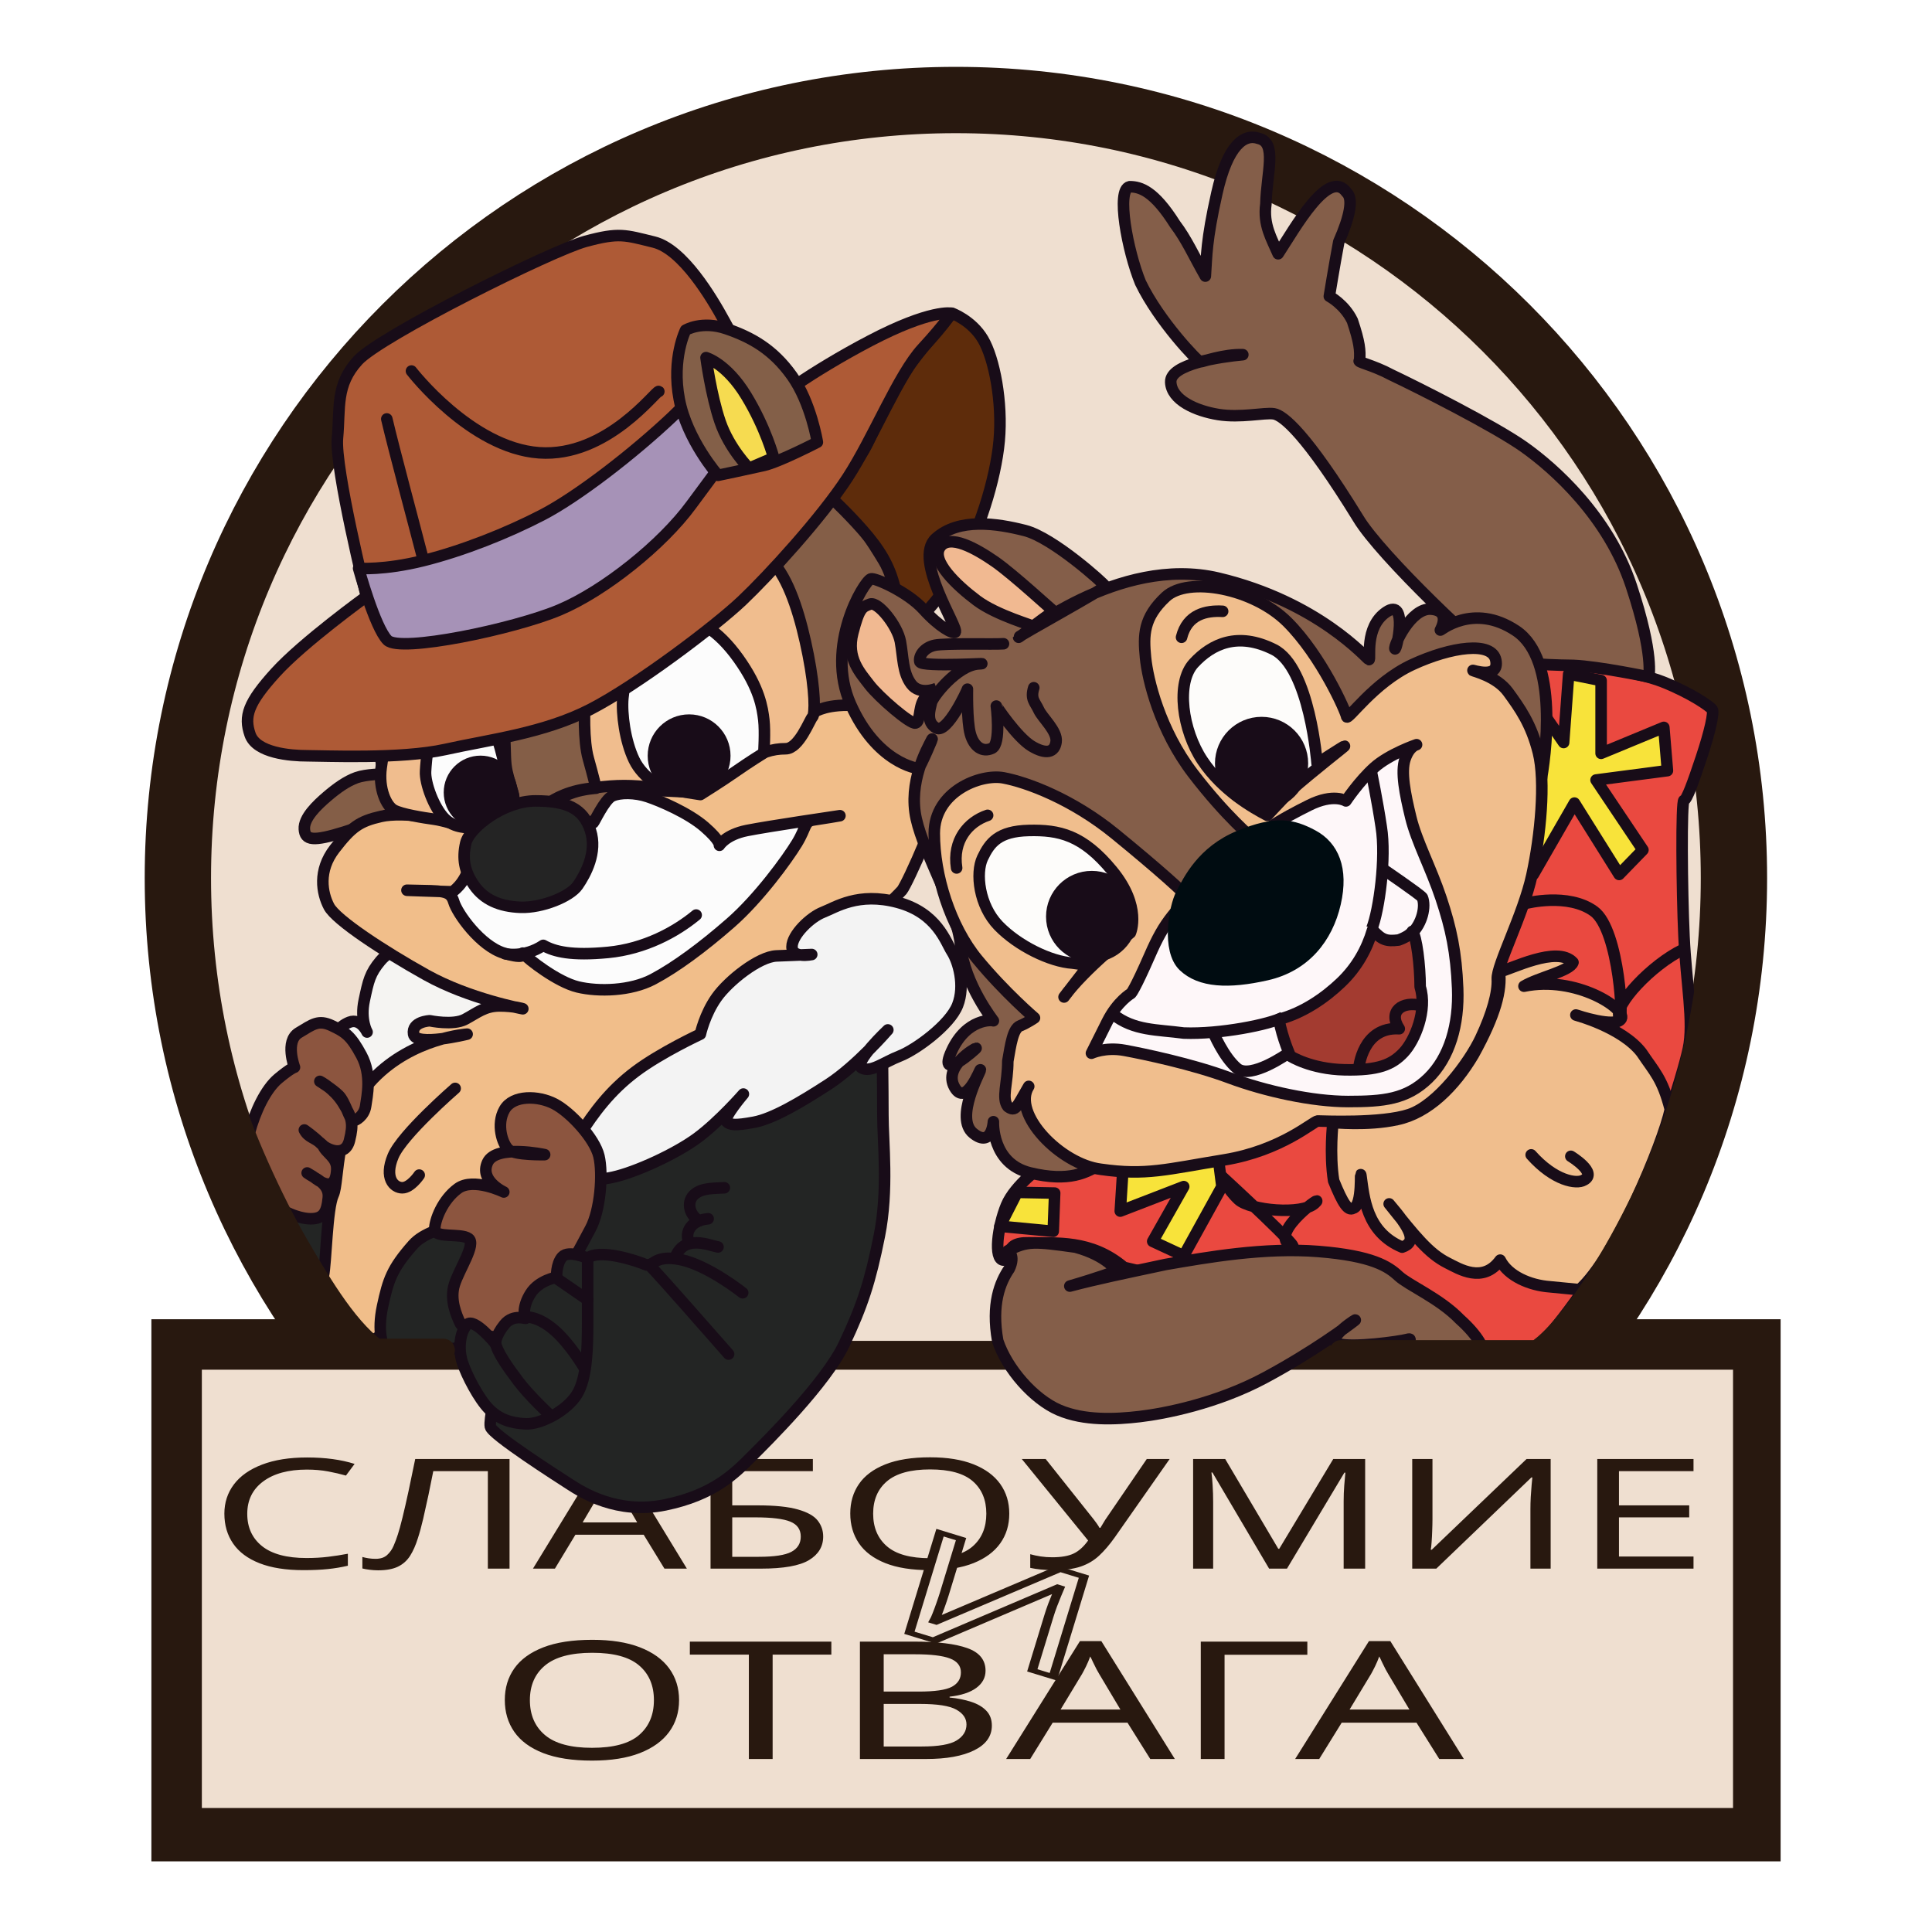
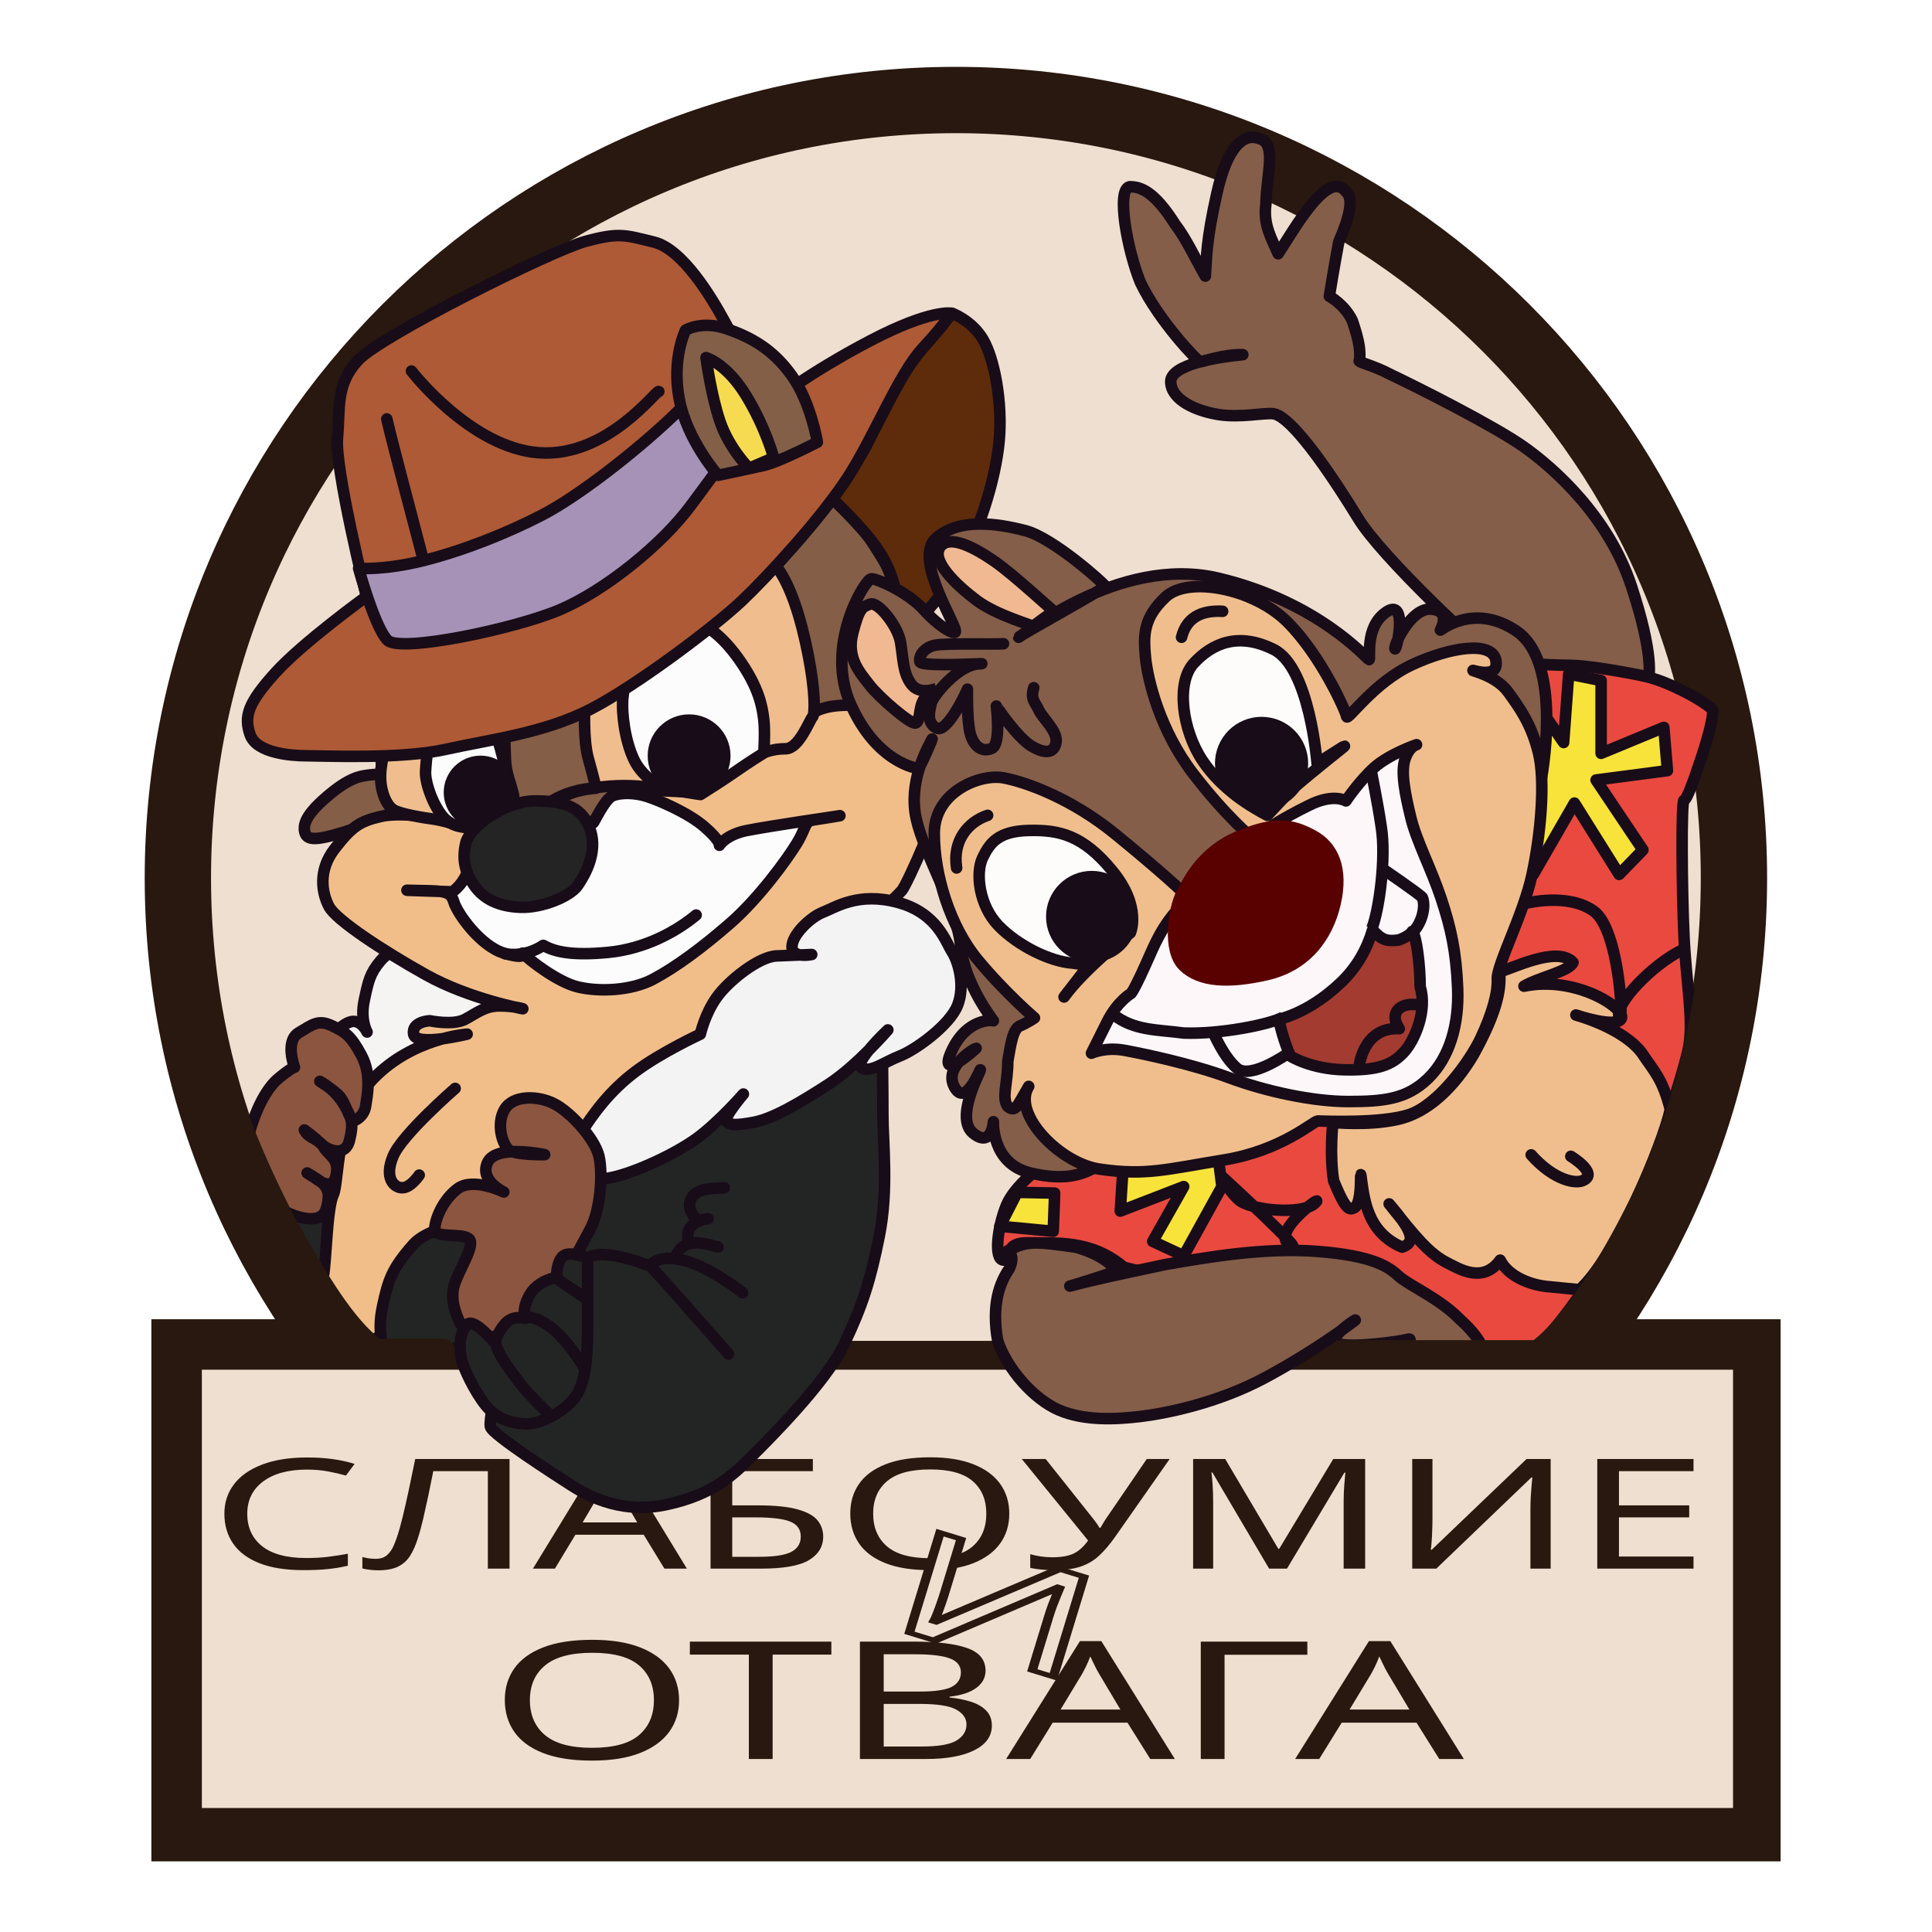
<svg xmlns="http://www.w3.org/2000/svg" width="670" height="670">
  <g class="layer">
    <rect fill="#efdfd0" height="0" id="svg_5" stroke="#28180f" stroke-dasharray="null" stroke-linecap="null" stroke-linejoin="null" stroke-width="18" width="2" x="-195" y="784" />
    <g id="svg_75">
      <g id="svg_7">
        <rect fill="#efdfd0" height="165" id="svg_3" stroke="#28180f" stroke-dasharray="null" stroke-linecap="null" stroke-linejoin="null" stroke-width="23" width="542" x="64" y="469" />
        <circle cx="331.5" cy="304.5" fill="#efdfd0" id="svg_2" r="269.816" stroke="#28180f" stroke-width="23" />
        <rect fill="#efdfd0" height="162" id="svg_4" stroke="#28180f" stroke-dasharray="null" stroke-linecap="null" stroke-linejoin="null" stroke-width="10" width="541" x="65" y="470" />
        <text fill="#28180f" font-family="Fantasy" font-size="57" id="svg_8" stroke="#28180f" stroke-dasharray="null" stroke-linecap="null" stroke-linejoin="null" stroke-width="0" text-anchor="middle" transform="matrix(1.46799 0 0 0.934211 -455.529 32.6974)" x="536.812" xml:space="preserve" y="547.296">СЛАБОУМИЕ</text>
        <text fill="#28180f" font-family="Fantasy" font-size="57" id="svg_9" stroke="#28180f" stroke-dasharray="null" stroke-linecap="null" stroke-linejoin="null" stroke-width="0" text-anchor="middle" transform="matrix(1.60884 0 0 1 -570.012 4)" x="564.767" xml:space="preserve" y="606">ОТВАГА</text>
        <text fill="#efdfd0" font-family="Fantasy" font-size="57" id="svg_6" stroke="#28180f" stroke-dasharray="null" stroke-width="2px" text-anchor="middle" transform="rotate(17.0018 346.08 554.684) matrix(1.59599 0 0 0.891889 340.873 281.038)" x="3.273" xml:space="preserve" y="329.265">И</text>
      </g>
      <g id="svg_72">
        <path d="m136.094,281.652c-0.244,0 -5.621,3.421 -16.618,6.843c-10.997,3.421 -13.685,2.933 -13.93,-0.978c-0.244,-3.91 4.399,-8.309 7.82,-11.242c3.421,-2.933 6.843,-5.376 10.264,-6.598c3.421,-1.222 9.286,-1.222 9.286,-1.222c0,0 -2.688,-12.219 -1.222,-28.837c1.466,-16.618 4.643,-27.126 15.64,-40.567c10.997,-13.441 30.792,-28.593 46.921,-32.503c16.129,-3.91 51.076,-6.598 63.539,-4.888c12.463,1.711 25.416,6.598 32.747,12.708c7.331,6.11 11.73,13.197 15.885,20.039c4.154,6.843 6.11,19.55 4.643,27.859c-1.466,8.309 -0.978,20.284 -4.399,25.66c-1.711,2.688 -58.713,56.574 -92.59,59.446c-33.877,2.871 -77.866,-25.721 -77.988,-25.721z" fill="#845e47" id="svg_26" stroke="#180c18" stroke-dasharray="null" stroke-linecap="round" stroke-linejoin="round" stroke-width="4" />
        <path d="m127.297,357.899c0,0 -2.444,-4.154 -0.978,-10.997c1.466,-6.843 1.955,-9.286 5.621,-13.685c3.666,-4.399 12.952,-8.065 12.952,-8.065c0,0 43.989,23.949 43.989,23.949c0,0 -58.407,36.413 -58.407,36.413c0,0 -15.396,-25.416 -15.396,-25.416c0,0 2.199,-4.154 6.11,-5.621c3.91,-1.466 6.11,3.421 6.11,3.421z" fill="#f5f4f2" id="svg_41" stroke="#180c18" stroke-dasharray="null" stroke-linecap="round" stroke-linejoin="round" stroke-width="4" />
        <path d="m103.592,418.017c10.264,0.244 14.663,3.91 15.152,10.997c0.489,7.087 -5.132,13.93 -5.132,16.374c0,2.444 -7.576,-10.753 -11.73,-18.084c-4.154,-7.331 1.711,-9.286 1.711,-9.286z" fill="#232524" id="svg_69" stroke="#180c18" stroke-dasharray="null" stroke-linecap="round" stroke-linejoin="round" stroke-width="4" />
        <path d="m181.305,349.835c0,0 -18.573,-3.421 -33.48,-11.73c-14.907,-8.309 -31.281,-19.062 -33.725,-23.705c-2.444,-4.643 -3.91,-12.463 1.955,-20.039c5.865,-7.576 8.553,-9.531 16.129,-11.242c7.576,-1.711 23.216,0.733 30.792,3.666c7.576,2.933 27.126,8.553 27.126,8.553c0,0 31.525,-21.506 31.525,-21.506c0,0 20.284,0.978 20.284,0.978c0,0 23.461,-14.174 23.461,-14.174c0,0 17.351,-14.174 17.351,-13.93c0,0.244 3.91,-2.933 15.396,-1.955c11.486,0.978 20.039,1.466 24.927,8.309c4.888,6.843 4.643,10.997 4.154,18.817c-0.489,7.82 -12.463,34.458 -14.418,36.902c-1.955,2.444 -87.733,86.511 -96.042,93.109c-8.309,6.598 -52.298,26.882 -57.918,34.946c-5.621,8.065 -25.171,25.904 -29.326,27.859c-4.154,1.955 -18.329,-17.595 -17.351,-22.239c0.978,-4.643 1.222,-23.461 3.421,-28.104c2.199,-4.643 0.244,-26.149 13.93,-40.323c13.685,-14.174 32.503,-15.396 32.503,-15.396c0,0 -17.84,4.399 -18.573,0c-0.733,-4.399 5.621,-4.643 5.621,-4.643c0,0 8.065,1.711 12.219,-0.489c4.154,-2.199 6.843,-4.643 11.975,-4.643c5.132,0 8.065,0.978 8.065,0.978z" fill="#f1be8a" id="svg_39" stroke="#180c18" stroke-dasharray="null" stroke-linecap="round" stroke-linejoin="round" stroke-width="4" />
        <path d="m190.347,278.475c0,0 4.643,-3.666 12.952,-4.888c8.309,-1.222 13.441,-1.466 20.772,-0.733c7.331,0.733 17.595,1.955 18.573,2.444c0.978,0.489 6.598,-6.11 13.93,-10.264c7.331,-4.154 11.242,-5.376 15.885,-5.376c4.643,0 8.309,-10.02 9.286,-10.997c0.978,-0.978 0.978,-9.042 -1.466,-21.506c-2.444,-12.463 -6.11,-24.682 -11.486,-31.281c-5.376,-6.598 -11.975,-9.286 -20.528,-9.531c-8.553,-0.244 -17.107,3.421 -22.972,7.331c-5.865,3.91 -13.685,11.975 -16.129,18.573c-2.444,6.598 -5.621,19.306 -6.11,26.638c-0.489,7.331 -0.733,18.084 0.978,24.194c1.711,6.11 2.688,10.264 2.688,10.264c0,0 -4.154,0.244 -7.82,1.466c-3.666,1.222 -8.553,3.666 -8.553,3.666z" fill="#f0bd8e" id="svg_27" stroke="#180c18" stroke-dasharray="null" stroke-linecap="round" stroke-linejoin="round" stroke-width="4" />
        <path d="m230.425,273.588c0,0 -7.331,-3.421 -10.508,-10.02c-3.177,-6.598 -4.399,-16.129 -3.91,-21.506c0.489,-5.376 2.933,-16.862 5.376,-20.284c2.444,-3.421 10.753,-7.82 15.64,-7.331c4.888,0.489 11.73,3.666 19.062,13.93c7.331,10.264 8.309,17.107 8.798,21.261c0.489,4.154 0,11.486 0,11.486c0,0 -5.132,3.177 -10.02,6.598c-4.888,3.421 -11.975,7.82 -11.975,7.82c0,0 -12.463,-1.955 -12.463,-1.955z" fill="#fcfcfc" id="svg_32" stroke="#180c18" stroke-dasharray="null" stroke-linecap="round" stroke-linejoin="round" stroke-width="4" />
        <circle cx="238.979" cy="262.102" fill="#180c18" id="svg_34" r="12.367" stroke="#180c18" stroke-dasharray="null" stroke-linecap="round" stroke-linejoin="round" stroke-width="4" />
        <path d="m136.583,280.919c-2.607,-1.466 -5.376,-7.331 -4.399,-14.663c0.978,-7.331 3.177,-19.306 7.576,-25.66c4.399,-6.354 8.309,-10.753 14.907,-11.975c6.598,-1.222 9.286,1.222 15.396,9.042c6.11,7.82 4.643,21.261 5.376,27.615c0.733,6.354 4.154,11.242 1.955,14.418c-2.199,3.177 -8.798,6.843 -12.952,8.065c-4.969,-1.303 -10.345,-3.177 -13.93,-3.666c-3.584,-0.489 -11.323,-1.711 -13.93,-3.177z" fill="#f0bd8e" id="svg_35" stroke="#180c18" stroke-dasharray="null" stroke-linecap="round" stroke-linejoin="round" stroke-width="4" />
        <path d="m164.443,287.273c-1.955,-0.489 -6.598,0.244 -10.264,-3.421c-3.666,-3.666 -6.843,-12.219 -6.598,-16.374c0.244,-4.154 0.978,-14.418 5.376,-18.817c4.399,-4.399 8.553,-4.643 12.708,-2.199c4.154,2.444 6.598,8.553 7.82,12.952c1.222,4.399 2.444,10.264 3.91,14.174c1.466,3.91 0.978,3.421 -3.177,9.042c-4.154,5.621 -7.82,5.132 -9.775,4.643z" fill="#fcfcfc" id="svg_36" stroke="#180c18" stroke-dasharray="null" stroke-linecap="round" stroke-linejoin="round" stroke-width="4" />
        <circle cx="166.642" cy="274.81" fill="#180c18" id="svg_38" r="10.764" stroke="#180c18" stroke-dasharray="null" stroke-linecap="round" stroke-linejoin="round" stroke-width="4" />
        <path d="m143.426,308.779c-9.531,-0.244 13.441,0.489 13.441,0.489c0,0 4.154,-2.444 6.11,-9.286c1.955,-6.843 16.374,-20.772 21.017,-19.306c4.643,1.466 21.506,4.643 21.75,4.643c0.244,0 3.91,-8.065 6.598,-9.286c2.688,-1.222 7.82,-1.222 12.219,0.244c4.399,1.466 14.174,5.621 19.795,10.508c5.621,4.888 5.132,6.354 5.132,6.354c0,0 2.199,-3.666 9.531,-5.132c7.331,-1.466 32.258,-5.132 32.258,-5.132c0,0 -5.621,0.978 -9.042,1.466c-3.421,0.489 -2.444,2.444 -5.865,8.065c-3.421,5.621 -13.197,19.062 -22.972,27.615c-9.775,8.553 -19.062,15.396 -26.882,19.55c-7.82,4.154 -19.062,4.399 -26.149,2.688c-7.087,-1.711 -17.107,-9.531 -19.062,-11.73c0,0 1.466,2.444 -6.598,0c-8.065,-2.444 -16.129,-13.685 -17.351,-17.84c-1.222,-4.154 -4.399,-3.666 -13.93,-3.91z" fill="#fcfcfc" id="svg_43" stroke="#180c18" stroke-dasharray="null" stroke-linecap="round" stroke-linejoin="round" stroke-width="4" />
        <path d="m175.195,330.773c0,0 6.598,1.466 13.197,-2.933c3.91,2.199 9.775,3.666 22.483,2.444c12.708,-1.222 23.461,-7.087 30.548,-12.952" fill="none" id="svg_44" stroke="#180c18" stroke-dasharray="null" stroke-linecap="round" stroke-linejoin="round" stroke-width="4" />
        <path d="m180.572,314.644c7.331,0.244 17.107,-3.666 19.795,-7.576c2.688,-3.91 6.843,-11.486 4.399,-19.062c-2.444,-7.576 -8.065,-10.264 -19.062,-10.264c-10.997,0 -22.972,9.286 -24.194,14.663c-1.222,5.376 -0.489,9.775 2.933,14.663c3.421,4.888 8.798,7.331 16.129,7.576z" fill="#242424" id="svg_45" stroke="#180c18" stroke-dasharray="null" stroke-linecap="round" stroke-linejoin="round" stroke-width="4" />
        <g id="svg_47">
          <path d="m330.133,108.631c0,0 6.843,2.444 10.753,9.042c3.91,6.598 6.843,21.75 5.621,35.191c-1.222,13.441 -7.087,32.014 -14.418,44.722c-7.331,12.708 -21.017,24.927 -21.017,24.927c0,0 1.222,-8.798 -0.244,-16.374c-1.466,-7.576 -4.154,-13.197 -9.531,-19.795c-5.376,-6.598 -12.952,-13.685 -12.952,-13.685c0,0 10.02,-13.685 12.463,-18.817c2.444,-5.132 10.264,-21.261 15.152,-27.859c4.888,-6.598 14.174,-17.351 14.174,-17.351z" fill="#5e2c0b" id="svg_19" stroke="#180c18" stroke-dasharray="null" stroke-linecap="round" stroke-linejoin="round" stroke-width="4" />
          <path d="m127.052,206.872c0,0 -21.994,15.885 -31.525,26.393c-9.531,10.508 -10.997,15.152 -8.798,21.506c2.199,6.354 13.93,7.331 19.795,7.331c5.865,0 32.503,1.222 47.899,-2.199c15.396,-3.421 34.213,-5.621 50.342,-13.93c16.129,-8.309 43.255,-28.837 52.542,-37.635c9.286,-8.798 27.615,-28.837 36.657,-42.767c9.042,-13.93 17.595,-35.68 25.904,-44.722c8.309,-9.042 10.02,-12.219 10.02,-12.219c0,0 -7.087,-1.466 -28.104,9.531c-21.017,10.997 -34.946,21.75 -34.946,21.75c0,0 -11.242,-20.528 -15.64,-28.593c-4.399,-8.065 -14.418,-24.927 -24.438,-27.371c-10.02,-2.444 -11.975,-3.421 -23.705,-0.244c-11.73,3.177 -71.115,32.747 -78.935,41.3c-7.82,8.553 -6.11,16.374 -7.087,26.882c-0.978,10.508 10.02,54.986 10.02,54.986z" fill="#ae5a36" id="svg_10" stroke="#180c18" stroke-dasharray="null" stroke-linecap="null" stroke-linejoin="round" stroke-width="4" />
          <path d="m142.693,128.67c0,0 20.528,26.638 44.233,28.348c23.705,1.711 40.812,-21.994 41.545,-21.261" fill="#000000" fill-opacity="0" id="svg_12" stroke="#180c18" stroke-dasharray="null" stroke-linecap="round" stroke-linejoin="round" stroke-width="4" />
          <path d="m134.139,145.288c2.444,10.508 9.775,37.635 12.708,49.121" fill="#000000" fill-opacity="0" id="svg_13" stroke="#180c18" stroke-dasharray="null" stroke-linecap="round" stroke-linejoin="round" stroke-width="4" />
          <path d="m124.364,197.097c0,0 5.621,20.528 10.02,24.927c4.399,4.399 43.989,-3.91 59.629,-10.508c15.64,-6.598 35.68,-22.727 45.699,-36.413c10.02,-13.685 27.126,-36.168 27.126,-36.168c0,0 -12.463,-22.239 -12.463,-22.239c0,0 -7.331,14.663 -21.017,27.615c-13.685,12.952 -32.991,27.859 -45.21,34.213c-12.219,6.354 -27.615,12.463 -41.3,15.885c-13.685,3.421 -22.483,2.688 -22.483,2.688z" fill="#a692b7" id="svg_14" stroke="#180c18" stroke-dasharray="null" stroke-linecap="round" stroke-linejoin="round" stroke-width="4" />
          <path d="m283.456,153.352c0,0 -2.199,-13.685 -8.798,-22.972c-6.598,-9.286 -14.174,-13.441 -22.727,-16.374c-8.553,-2.933 -14.174,0.489 -14.174,0.489c0,0 -4.888,9.775 -2.199,23.949c2.688,14.174 13.441,26.393 13.441,26.393c0,0 10.508,-2.199 15.885,-3.421c5.376,-1.222 18.573,-8.065 18.573,-8.065z" fill="#835f48" id="svg_16" stroke="#180c18" stroke-dasharray="null" stroke-linecap="round" stroke-linejoin="round" stroke-width="4" />
          <path d="m259.751,162.394c0,0 -6.843,-6.843 -10.02,-16.129c-3.177,-9.286 -4.888,-22.239 -4.888,-22.239c0,0 7.087,1.955 13.93,13.197c6.843,11.242 9.531,21.506 9.531,21.506c0,0 -8.553,3.666 -8.553,3.666z" fill="#f6db50" id="svg_17" stroke="#180c18" stroke-dasharray="null" stroke-linecap="round" stroke-linejoin="round" stroke-width="4" />
        </g>
        <path d="m132.917,466.649c0,0 -2.199,-4.643 -0.244,-13.685c1.955,-9.042 3.177,-12.952 10.508,-21.261c7.331,-8.309 27.859,-7.82 27.859,-7.82c0,0 18.817,-15.396 27.615,-17.84c8.798,-2.444 107.283,-45.21 107.283,-45.21c0,0 0.244,16.618 0.244,25.904c0,9.286 1.955,25.904 -1.222,41.789c-3.177,15.885 -5.865,24.194 -12.219,37.635c-6.354,13.441 -26.882,33.725 -32.503,39.345c-5.621,5.621 -12.952,12.952 -29.57,16.374c-16.618,3.421 -28.837,-4.399 -32.991,-7.087c-4.154,-2.688 -27.126,-17.351 -27.615,-20.039c-0.489,-2.688 1.955,-11.975 1.955,-13.93c0,-1.955 -6.598,-13.685 -10.997,-13.441c-4.399,0.244 -12.219,0.978 -17.84,0.978c-5.621,0 -10.264,-1.711 -10.264,-1.711z" fill="#232524" id="svg_54" stroke="#180c18" stroke-dasharray="null" stroke-linecap="round" stroke-linejoin="round" stroke-width="4" />
        <path d="m281.501,331.017c0,0 -6.843,1.466 -6.843,-2.688c0,-4.154 6.354,-10.264 10.753,-11.975c4.399,-1.711 12.219,-7.087 25.904,-3.421c13.685,3.666 16.618,13.685 18.817,17.107c2.199,3.421 4.643,11.73 1.955,18.573c-2.688,6.843 -14.418,15.396 -20.039,17.595c-5.621,2.199 -10.02,5.865 -13.197,4.154c-3.177,-1.711 9.042,-13.197 9.042,-13.197c0,0 -10.753,12.463 -20.528,18.817c-9.775,6.354 -19.306,11.975 -25.904,13.197c-6.598,1.222 -8.309,0.978 -9.531,-0.244c-1.222,-1.222 5.865,-9.531 5.865,-9.531c0,0 -8.309,9.531 -15.885,15.152c-7.576,5.621 -21.506,11.975 -29.326,13.685c-7.82,1.711 -11.73,0.244 -13.441,-1.711c-1.711,-1.955 -3.421,-4.643 1.711,-12.708c5.132,-8.065 10.753,-15.64 19.55,-22.239c8.798,-6.598 22.483,-12.952 22.483,-12.952c0,0 1.466,-6.843 5.621,-12.708c4.154,-5.865 14.663,-14.174 20.772,-14.418c6.11,-0.244 12.219,-0.489 12.219,-0.489z" fill="#f3f3f3" id="svg_48" stroke="#180c18" stroke-dasharray="null" stroke-linecap="round" stroke-linejoin="round" stroke-width="4" />
        <path d="m157.844,377.45c0,0 -18.329,15.885 -21.506,23.461c-3.177,7.576 0.244,10.997 3.177,10.997c2.933,0 5.865,-4.399 5.865,-4.399" fill="#000000" fill-opacity="0" id="svg_50" stroke="#180c18" stroke-dasharray="null" stroke-linecap="round" stroke-linejoin="round" stroke-width="4" />
        <path d="m188.881,400.422c0,0 -10.264,0.244 -12.463,-1.711c-2.199,-1.955 -4.399,-8.798 -1.466,-13.93c2.933,-5.132 11.73,-4.888 17.351,-1.955c5.621,2.933 13.93,11.975 15.396,18.084c1.466,6.11 0.489,18.817 -2.933,25.171c-3.421,6.354 -8.309,16.129 -13.197,21.261c-4.888,5.132 -15.885,16.129 -18.573,16.374c-2.688,0.244 -12.219,-2.199 -13.441,-4.888c-1.222,-2.688 -3.666,-8.065 -1.955,-13.441c1.711,-5.376 7.576,-13.93 4.888,-15.885c-2.688,-1.955 -11.73,0 -11.73,-3.177c0,-3.177 2.688,-10.264 8.065,-14.174c5.376,-3.91 15.885,1.222 15.885,1.222c0,0 -8.553,-3.91 -5.621,-10.264c2.933,-6.354 19.795,-2.688 19.795,-2.688z" fill="#8c553f" id="svg_52" stroke="#180c18" stroke-dasharray="null" stroke-linecap="round" stroke-linejoin="round" stroke-width="4" />
        <path d="m203.788,436.346c0,0 -6.598,-2.933 -8.798,-0.489c-2.199,2.444 -1.955,7.087 -1.955,7.087c0,0 -6.11,0.978 -9.042,5.621c-2.933,4.643 -2.199,8.065 -1.711,8.553c0.489,0.489 -4.154,-1.711 -7.331,2.199c-3.177,3.91 -3.177,6.598 -3.177,6.598c0,0 -7.331,-9.042 -9.775,-6.598c-2.444,2.444 -3.177,8.309 -1.711,12.952c1.466,4.643 5.865,12.952 9.286,16.374c3.421,3.421 7.331,4.888 12.708,5.132c5.376,0.244 14.418,-4.643 17.84,-10.264c3.421,-5.621 3.666,-15.885 3.666,-24.927c0,-9.042 0,-22.239 0,-22.239z" fill="#232524" id="svg_56" stroke="#180c18" stroke-dasharray="null" stroke-linecap="round" stroke-linejoin="round" stroke-width="4" />
        <path d="m203.544,436.59c3.666,-3.91 17.595,0.733 20.284,1.955c2.688,1.222 2.688,-3.666 12.219,-1.711c9.531,1.955 21.506,11.486 21.506,11.486" fill="#000000" fill-opacity="0" id="svg_57" stroke="#180c18" stroke-dasharray="null" stroke-linecap="round" stroke-linejoin="round" stroke-width="4" />
        <path d="m252.664,469.581c-11.242,-12.708 -20.528,-23.461 -27.615,-31.036" fill="#000000" fill-opacity="0" id="svg_58" stroke="#180c18" stroke-dasharray="null" stroke-linecap="round" stroke-linejoin="round" stroke-width="4" />
        <path d="m234.091,436.346c2.933,-8.553 11.975,-4.399 14.907,-3.91" fill="#000000" fill-opacity="0" id="svg_60" stroke="#180c18" stroke-dasharray="null" stroke-linecap="round" stroke-linejoin="round" stroke-width="4" />
        <path d="m238.979,430.969c-1.711,-3.666 0.733,-7.82 6.598,-8.309" fill="#000000" fill-opacity="0" id="svg_63" stroke="#180c18" stroke-dasharray="null" stroke-linecap="round" stroke-linejoin="round" stroke-width="4" />
        <path d="m242.4,423.393c-3.91,-2.688 -4.154,-7.087 -1.466,-9.286c2.688,-2.199 6.598,-1.955 10.264,-2.199" fill="#000000" fill-opacity="0" id="svg_64" stroke="#180c18" stroke-dasharray="null" stroke-linecap="round" stroke-linejoin="round" stroke-width="4" />
        <path d="m203.788,450.764l-10.997,-7.576" fill="#000000" fill-opacity="0" id="svg_65" stroke="#180c18" stroke-dasharray="null" stroke-linecap="round" stroke-linejoin="round" stroke-width="4" />
        <path d="m181.794,456.629c3.666,0 8.065,1.955 12.708,6.843c4.643,4.888 8.309,11.242 8.309,11.242" fill="#000000" fill-opacity="0" id="svg_66" stroke="#180c18" stroke-dasharray="null" stroke-linecap="round" stroke-linejoin="round" stroke-width="4" />
        <path d="m171.774,465.427c0.489,3.421 4.399,8.798 8.065,13.685c3.666,4.888 10.997,11.73 10.997,11.73" fill="#000000" fill-opacity="0" id="svg_67" stroke="#180c18" stroke-dasharray="null" stroke-linecap="round" stroke-linejoin="round" stroke-width="4" />
        <path d="m106.524,406.775c2.199,1.711 7.82,3.421 7.331,8.553c-0.489,5.132 -1.711,7.331 -6.11,7.331c-4.399,0 -12.463,-3.177 -14.663,-7.82c-2.199,-4.643 -8.553,-14.663 -6.598,-21.994c1.955,-7.331 5.621,-15.152 10.02,-18.817c4.399,-3.666 5.621,-3.91 5.621,-3.91c0,0 -3.421,-9.042 1.466,-11.975c4.888,-2.933 6.843,-4.643 11.486,-2.444c4.643,2.199 6.598,3.421 10.264,10.264c3.666,6.843 1.955,14.174 1.466,17.595c-0.489,3.421 -3.421,5.132 -4.399,5.132c-0.978,0 -2.688,-6.598 -4.888,-8.798c-2.199,-2.199 -6.598,-4.888 -6.598,-4.888c0,0 4.888,2.444 8.065,7.576c3.177,5.132 3.666,7.087 2.199,12.952c-1.466,5.865 -7.576,3.421 -10.02,0.978c-2.444,-2.444 -5.621,-4.643 -5.621,-4.643c1.466,2.79 3.421,2.403 6.354,5.193c1.059,2.953 5.132,4.195 4.888,8.614c-0.244,4.419 -1.955,7.372 -8.309,2.261l-1.955,-1.161z" fill="#8c553f" id="svg_68" stroke="#180c18" stroke-dasharray="null" stroke-linecap="round" stroke-linejoin="round" stroke-width="4" />
      </g>
      <g id="svg_88">
        <path d="m361.75,404c0,0 -9.75,6.75 -12.75,14c-3,7.25 -4.5,18.75 -1,19c3.5,0.25 -0.75,-6.25 8.75,-6c9.5,0.25 21.5,-1.25 33,8.5c63.75,15.25 129.75,28.5 129.75,28.5c0,0 11.5,0.5 14.75,-2c3.25,-2.5 18.75,-22.25 29,-41.5c10.25,-19.25 20.25,-51.5 22.25,-60.75c2,-9.25 -0.75,-22.75 -1.5,-39c-0.75,-16.25 -1,-47 0,-47.25c1,-0.25 3,-5.75 6,-14.75c3,-9 4.5,-15.75 3.75,-16.75c-0.75,-1 -7,-5.5 -17,-9.5c-10,-4 -31.75,-7 -53.25,-6.5c-21.5,0.5 -29,6 -29,6c0,0 -132.75,168 -132.75,168z" fill="#ea4940" id="svg_89" stroke="#180c18" stroke-dasharray="null" stroke-linecap="null" stroke-linejoin="round" stroke-width="4" />
        <path d="m462.25,389.25c0,0 -1.25,11 0.25,20.25c3.25,8 5,10.5 6.75,9.5c3.5,-0.75 2.25,-14.75 2.75,-11c1,7 1.75,19.25 14.25,24.5c5.25,-1.75 3,-6.25 -4.5,-15c9,11.25 13.75,17.25 20.25,20.5c4,2 12.25,7.25 18.25,-1c2.75,5.5 10.25,8.75 17.25,9.25l10.25,1c12.5,-11 29,-50.75 31.5,-62.5c-2.75,-10.75 -5.5,-13 -10,-19.75c-6.75,-8.75 -22.75,-13 -22.75,-13c0,0 14,4.75 15.75,1.25c1.75,-3.5 -15.75,-15 -33.75,-11.25c5,-3 16,-5.25 17,-8.25c-5.5,-6 -21.75,2.5 -25.5,3.25c0.75,6.25 -1.25,14.75 -9,28.75c-6.5,11 -15.75,20.25 -26.5,22.5c-10.25,2.25 -22.25,1 -22.25,1z" fill="#f0be8d" id="svg_90" stroke="#180c18" stroke-dasharray="null" stroke-linecap="null" stroke-linejoin="round" stroke-width="4" />
        <path d="m531,400.5c8,9 15.75,10.25 18.25,8.75c5,-2.5 -4.5,-8.25 -4.5,-8.25" fill="#000000" fill-opacity="0" id="svg_91" stroke="#180c18" stroke-dasharray="null" stroke-linecap="round" stroke-linejoin="round" stroke-width="4" />
        <path d="m346.75,425.25c0,0 18.5,1.75 18.5,1.75c0,0 0.5,-13.25 0.5,-13.25c0,0 -13,-0.25 -13,-0.25c0,0 -6,11.75 -6,11.75z" fill="#f8e33a" id="svg_92" stroke="#180c18" stroke-dasharray="null" stroke-linecap="null" stroke-linejoin="round" stroke-width="4" />
        <path d="m388.5,420c0,0 22,-8.5 22,-8.5c0,0 -10.75,19 -10.75,19c0,0 10.75,5 10.75,5c0,0 13.25,-24 13.25,-24c0,0 -1.25,-9.75 -1.25,-9.75c0,0 -33,2.5 -33,2.5c0,0 -1,15.75 -1,15.75z" fill="#f8e33a" id="svg_93" stroke="#180c18" stroke-dasharray="null" stroke-linecap="null" stroke-linejoin="round" stroke-width="4" />
        <path d="m546,278.5c0,0 15.5,24.75 15.5,24.75c0,0 8.25,-8.5 8.25,-8.5c0,0 -16.25,-24.25 -16.25,-24.25c0,0 24.75,-3.25 24.75,-3.25c0,0 -1.25,-15 -1.25,-15c0,0 -21.75,9 -21.75,9c0,0 0,-25.25 0,-25.25c0,0 -11.25,-2.25 -11.25,-2.25c0,0 -1.75,23.75 -1.75,23.75c0,0 -14,-20.25 -14,-20.25c0,0 -11,10.75 -11,10.75c0,0 14.75,16.5 14.75,16.5c0,0 -16.75,26.25 -16.75,26.25c0,0 16.5,12.5 16.5,12.5c0,0 14.25,-24.75 14.25,-24.75z" fill="#f8e33a" id="svg_94" stroke="#180c18" stroke-dasharray="null" stroke-linecap="null" stroke-linejoin="round" stroke-width="4" />
        <path d="m447.25,431.75c-7.25,-4.5 13.25,-18.75 8.75,-14.5c-4.5,4.25 -22.5,2.5 -26.5,-1.25c-4,-3.75 -5.75,-8 -5.75,-8c0,0 30.75,28.25 23.5,23.75z" fill="#000000" fill-opacity="0" id="svg_95" stroke="#180c18" stroke-dasharray="null" stroke-linecap="null" stroke-linejoin="round" stroke-width="4" />
        <path d="m529.25,313.25c0,0 14.5,-3.75 23.5,2.75c9,6.5 10.5,41 8.75,36.75c-1.75,-4.25 11.25,-18.25 22.25,-23.5" fill="#000000" fill-opacity="0" id="svg_96" stroke="#180c18" stroke-dasharray="null" stroke-linecap="null" stroke-linejoin="round" stroke-width="4" />
        <path d="m571.75,234.75c0,0 2,-7.25 -6,-31.5c-8,-24.25 -27,-41 -37.25,-48.25c-10.25,-7.25 -36.5,-20.5 -46,-25c-6.5,-3.5 -12.25,-4.5 -11,-5c0.25,-3.5 0,-6.25 -2.5,-13.75c-2.75,-5.75 -8,-8.5 -8,-8.5c0,0 1.688,-10.438 3.281,-18.906c3.844,-8.719 5.094,-14.969 2.719,-17.094c-6.25,-8.75 -18,12.5 -23.75,21.25c-2.25,-5.25 -5.25,-10 -4.25,-17.25c0.25,-10.75 4,-21.25 -2.5,-22.75c-5,-1.75 -10.75,2.25 -14.5,19c-3.75,16.75 -3.5,21.75 -4,28.75c-4,-7 -6.5,-12.75 -10.5,-18c-7.25,-11.5 -12,-13 -15.75,-13c-4.75,1 -0.75,22.25 3.75,33.25c6.5,13.5 20,27.5 20.75,27.5c0.75,0 8.25,-2.75 14.75,-2.5c-8,0.75 -25.25,3.25 -25,9.5c0.25,6.25 8.75,10 16.5,11.25c7.75,1.25 16,-0.75 19.25,-0.25c3.25,0.5 11.25,7 29.25,36.25c7.75,13 44,47.25 50,50.5c6,-0.75 11.562,0.375 24.625,0.5c8.812,0.375 26.125,4 26.125,4z" fill="#845e49" id="svg_97" stroke="#180c18" stroke-dasharray="null" stroke-linecap="null" stroke-linejoin="round" stroke-width="4" />
        <path d="m349.5,433.75c0,0 2.75,1.5 0.5,6.25c-3.25,4.75 -6.25,12.25 -4,25c3.25,9.75 12.5,20.25 21.25,24c8.75,3.75 19.5,3.25 28,2.25c8.5,-1 26.75,-4.5 43.5,-13.5c16.75,-9 28.75,-18 31,-19.75c2.25,-1.75 -10.75,6.5 -5.75,8c5,1.5 21.25,-0.75 24,-1.5c2.75,-0.75 -1.25,2 0.5,3.25c1.75,1.25 26,1.75 26,1c0,-0.75 -1.25,-5 -8.25,-11.25c-7,-7.25 -17.75,-11.75 -21.25,-15c-3.5,-3.25 -9,-7 -27.75,-8.5c-18.75,-1.5 -38.5,2 -53,4.5c-15.25,3.25 -23.75,5 -33.25,7.5c9.5,-2.75 16.25,-5.25 16.25,-5.25c0,0 -3.25,-5.25 -14.25,-8.25c-14.25,-2 -16.75,-2.25 -23.5,1.25z" fill="#845e49" id="svg_98" stroke="#180c18" stroke-dasharray="null" stroke-linecap="null" stroke-linejoin="round" stroke-width="4" />
        <path d="m382.25,403.25c-5.25,3.5 -11.5,6.75 -25,3.5c-13.5,-3.25 -12.75,-17.75 -12.75,-17.75c0,0 -0.5,9.25 -7,4c-6.5,-5.25 2.5,-21.25 2.5,-22c0,-0.75 -5,13.25 -9,6c-4,-7.25 7.25,-13.5 7.5,-13.5c0.25,0 -13.75,12.5 -8.5,1c5.25,-11.5 14.25,-10.75 14.5,-10.5c0.25,0.25 -10,-12.562 -11.344,-25.938c-1.344,-13.375 -12.531,-31.312 -15.406,-44.062c-2.875,-12.75 3.75,-24.25 5.25,-27.25c1.5,-3 -4,9.75 -4.5,9.75c-0.5,0 -14.5,-2 -23.5,-22.25c-9,-20.25 4.5,-42.5 7,-43.5c1.25,-0.5 12.688,4.438 18.25,10.594c5.562,6.156 10.25,8.531 11,7.906c1.5,-1.25 -14.75,-25.25 -6.75,-32.5c8,-7.25 21.25,-5.25 31,-2.75c9.75,2.5 27.5,18.5 27.75,19.25c0.25,0.75 -30,17.25 -30,17.75c0,0.5 34.5,-28.75 69.25,-20.5c34.75,8.25 51.5,28 52.25,28.25c0.75,0.25 -1.75,-11.25 6,-16.5c7.75,-5.25 3.5,13.75 3,12.75c-0.5,-1 5.5,-14.25 12.5,-13.75c7,0.5 3.5,6.75 3.25,7.25c-0.25,0.5 11.25,-9.75 26.25,0.25c15,10 10.25,43.75 8.5,53c-1.75,9.25 -146.75,128 -152,131.5z" fill="#845e49" id="svg_99" stroke="#180c18" stroke-dasharray="null" stroke-linecap="null" stroke-linejoin="round" stroke-width="4" />
        <path d="m358.75,353c0,0 -10.25,-8.75 -19.75,-20.25c-9.5,-11.5 -15,-29.25 -15,-43.75c0,-14.5 16,-20.75 24,-19.25c8,1.5 23.75,7.25 38.75,19.5c15,12.25 25,21.25 25,22c0,0.75 22.5,-20.25 22.5,-20.5c0,-0.25 -9,-7.5 -20.5,-22.5c-11.5,-15 -15.75,-32.5 -16.5,-40.25c-0.75,-7.75 -0.75,-13.75 7,-21c7.75,-7.25 30.5,-3 42.25,8.75c11.75,11.75 20.25,31 20.5,32.75c0.25,1.75 9.25,-11.75 22.75,-18c13.5,-6.25 27.75,-8.25 29,-1.5c1.25,6.75 -8.25,3.25 -8,3.5c0.25,0.25 8.25,2 12.25,7.5c4,5.5 8,11 10.5,21c2.5,10 0.75,28.75 -2.25,42.5c-3,13.75 -12.25,31.25 -12,36c0.25,4.75 -1.75,12 -5.75,20.5c-4,8.5 -15,23.25 -24.75,26.5c-9.75,3.25 -30.25,2.25 -31.75,2.25c-1.5,0 -12.5,10.25 -32.5,13.5c-20,3.25 -27,5.5 -42.75,3.25c-14,-1.75 -31,-19.25 -25,-28.75c-4.25,7.25 -4.5,9 -7.25,7c-2.25,-3 0,-8 0,-15.75c1,-5.75 1.75,-11.25 4.25,-12.25c2.5,-1 5,-2.75 5,-2.75z" fill="#f0be8d" id="svg_100" stroke="#180c18" stroke-dasharray="null" stroke-linecap="null" stroke-linejoin="round" stroke-width="4" />
        <path d="m392,323.5c0,0 4,-9 -6.25,-21.5c-10.25,-12.5 -18.5,-14.25 -29,-14c-10.5,0.25 -13.5,4.25 -16,9.5c-2.5,5.25 -1.25,16.5 5.5,23.5c6.75,7 18,12.5 25.75,13l5.5,0.75l-8.5,11c7,-9.75 23,-22.25 23,-22.25z" fill="#fdfcfa" id="svg_101" stroke="#180c18" stroke-dasharray="null" stroke-linecap="null" stroke-linejoin="round" stroke-width="4" />
        <path d="m348,223.25c-3,0.25 -20,-0.25 -23.75,0.5c-3.75,0.75 -5.75,3.75 -5.25,5.75c0.5,2 27.5,0.25 20.25,0.75c-7.25,0.5 -15.75,11.25 -16.25,13.5c-0.5,2.25 -2,6.75 1.75,8.75c3.75,2 10.75,-13.25 10.75,-13.5c0,-0.25 -0.25,11 1,15.5c1.25,4.5 4.25,6.5 7.5,5c3.25,-1.5 1.5,-15 1.5,-14.75c0,0.25 7.25,11 12.25,14c5,3 8,2.25 8.5,-1.5c0.5,-3.75 -4.75,-8.25 -6,-11c-1.25,-2.75 -3,-3.75 -1.75,-7.75" fill="none" id="svg_102" stroke="#180c18" stroke-dasharray="null" stroke-linecap="round" stroke-linejoin="null" stroke-width="4" />
        <circle cx="378.625" cy="317.875" fill="#180c18" id="svg_103" r="13.868" stroke="#180c18" stroke-dasharray="null" stroke-linecap="null" stroke-linejoin="null" stroke-width="4" />
        <path d="m439.5,282.75c-4.75,-2.5 -15.5,-8.5 -22.5,-19c-7,-10.5 -9.25,-27 -3,-33.75c6.25,-6.75 15.25,-11 27.75,-4.75c12.5,6.25 15,39.5 15,39.5c0,0 9.25,-6 9.5,-6c0.25,0 -10.5,8.25 -18.75,15.5l-8,8.5z" fill="#fdfcfa" id="svg_104" stroke="#180c18" stroke-dasharray="null" stroke-linecap="null" stroke-linejoin="round" stroke-width="4" />
        <path d="m491.25,258.25c0,0 -9.5,3.25 -14.75,8c-5.25,4.75 -9.75,11.5 -9.75,11.5c0,0 -4.25,-2.75 -12.75,1.5c-8.5,4.25 -19.5,10 -33.25,23.5c-13.75,13.5 -16.75,16.5 -22,28.5c-5.25,12 -6.5,13.25 -6.5,13.25c0,0 -4.75,2.75 -8.25,9.75c-3.5,7 -5.5,11 -5.5,11c0,0 4.75,-2.25 11.5,-1c6.75,1.25 23.5,4.75 36.25,9.5c12.75,4.75 29,8.25 41.25,8.25c12.25,0 20.25,-0.75 27.75,-8c7.5,-7.25 10.75,-18.75 10.25,-31.25c-0.5,-12.5 -2.25,-20.75 -5.75,-31.25c-3.5,-10.5 -8.5,-19.75 -10.5,-28c-2,-8.25 -3.5,-15.75 -2,-20.25c1.5,-4.5 4,-5 4,-5z" fill="#fef7f9" id="svg_105" stroke="#180c18" stroke-dasharray="null" stroke-linecap="null" stroke-linejoin="round" stroke-width="4" />
        <circle cx="437.5" cy="264.75" fill="#180c18" id="svg_106" r="14.162" stroke="#180c18" stroke-dasharray="null" stroke-linecap="null" stroke-linejoin="null" stroke-width="4" />
        <path d="m317.5,250.75c-1.75,0.5 -12.75,-9 -16,-13.25c-3.25,-4.25 -8,-9.25 -5.75,-18c2.25,-8.75 3.25,-9 6,-10c2.75,-1 9.5,7.5 10.5,13c1,5.5 0.75,10.75 3.75,14.75c3,4 8.75,1.5 8.75,1.5c0,0 -2.75,1 -4.5,4c-1.75,3 -1,7.5 -2.75,8z" fill="#f1b991" id="svg_107" stroke="#180c18" stroke-dasharray="null" stroke-linecap="null" stroke-linejoin="null" stroke-width="4" />
        <path d="m365.5,212c0,-0.25 -7.75,5.5 -7.25,5.25c0.5,-0.25 -12.5,-3.75 -19.5,-9c-7,-5.25 -16,-13.75 -12.75,-18.5c3.25,-4.75 12.5,0.5 19,5c6.5,4.5 20.5,17.5 20.5,17.25z" fill="#f1b991" id="svg_108" stroke="#180c18" stroke-dasharray="null" stroke-linecap="null" stroke-linejoin="null" stroke-width="4" />
        <path d="m331.75,301c-1.5,-9.5 4,-16 10.75,-18.25" fill="none" id="svg_109" stroke="#180c18" stroke-dasharray="null" stroke-linecap="round" stroke-linejoin="null" stroke-width="4" />
        <path d="m424,212c-5.667,-0.333 -12.25,1 -14.25,9" fill="none" id="svg_110" stroke="#180c18" stroke-dasharray="null" stroke-linecap="round" stroke-linejoin="null" stroke-width="4" />
-         <path d="m455.25,289.75c7,3.75 10.5,11.5 7.75,23.5c-2.75,12 -10.5,21.75 -23.75,24.75c-13.25,3 -23,2.5 -28.75,-3c-5.75,-5.5 -3.25,-20.25 -0.75,-25c2.5,-4.75 7.25,-14.75 20,-20c12.75,-5.25 18.5,-4 25.5,-0.25z" fill="#000c11" id="svg_111" stroke="#000c11" stroke-dasharray="null" stroke-linecap="null" stroke-linejoin="round" stroke-width="4" />
+         <path d="m455.25,289.75c7,3.75 10.5,11.5 7.75,23.5c-2.75,12 -10.5,21.75 -23.75,24.75c-13.25,3 -23,2.5 -28.75,-3c-5.75,-5.5 -3.25,-20.25 -0.75,-25c2.5,-4.75 7.25,-14.75 20,-20c12.75,-5.25 18.5,-4 25.5,-0.25z" fill="#590000" id="svg_111" stroke="#590000" stroke-dasharray="null" stroke-linecap="null" stroke-linejoin="round" stroke-width="4" />
        <path d="m443.5,353.5c1.25,6.75 4,12.75 4,12.75c0,0 7,4.5 18.75,4.75c11.75,0.25 16.5,-1.75 20.5,-6c4,-4.25 8.25,-14.75 5.75,-22.75c0,-7.25 -1.25,-17.75 -2.75,-19.25c-1,1.75 -4.75,3 -4.75,3c-4.25,0.5 -5.75,0 -9,-3.5c-2,6.75 -5.5,13 -11,18.25c-5.5,5.25 -13,10.5 -21.5,12.75z" fill="#a33b30" id="svg_112" stroke="#180c18" stroke-dasharray="null" stroke-linecap="null" stroke-linejoin="round" stroke-width="4" />
        <path d="m386,351.75c7.25,5.75 15.25,5.25 24.5,6.5c12.5,0.5 30,-3 34.5,-5.5" fill="none" id="svg_113" stroke="#180c18" stroke-dasharray="null" stroke-linecap="null" stroke-linejoin="round" stroke-width="4" />
        <path d="m475.5,267.25c0,0 2.25,11 3.5,19.5c1.75,10.75 -0.75,29 -3.25,35.25" fill="none" id="svg_114" stroke="#180c18" stroke-dasharray="null" stroke-linecap="null" stroke-linejoin="round" stroke-width="4" />
        <path d="m471.25,370.25c0,0 1.25,-14.25 14,-13.5c-4,-6 1,-9.75 7.75,-8" fill="none" id="svg_115" stroke="#180c18" stroke-dasharray="null" stroke-linecap="null" stroke-linejoin="round" stroke-width="4" />
        <path d="m420.75,358c0,0 3.5,8.5 8.25,12.5c4.75,4 17.75,-5.25 17.75,-5.25" fill="none" id="svg_116" stroke="#180c18" stroke-dasharray="null" stroke-linecap="null" stroke-linejoin="round" stroke-width="4" />
        <path d="m479.75,301.5c0,0 12.5,8.5 13.5,9.75c1.25,3 0,9 -3.75,12.5" fill="none" id="svg_117" stroke="#180c18" stroke-dasharray="null" stroke-linecap="null" stroke-linejoin="round" stroke-width="4" />
      </g>
      <line fill="none" id="svg_21" stroke="#28180f" stroke-dasharray="null" stroke-linecap="round" stroke-linejoin="round" stroke-width="8" x1="465" x2="559.5" y1="468.75" y2="468.75" />
      <path d="m534.75,467.5c0,0 14.5,-10 34.75,-51.25c20.25,-41.25 23.75,-84 23.5,-86.5" fill="none" id="svg_24" stroke="#28180f" stroke-dasharray="null" stroke-linecap="round" stroke-linejoin="round" stroke-width="8" />
      <line fill="none" id="svg_73" stroke="#28180f" stroke-dasharray="null" stroke-linecap="round" stroke-linejoin="round" stroke-width="8" x1="109.25" x2="153.75" y1="468.25" y2="468.25" />
      <path d="m80,380c3,11.75 14.25,36.75 23,51.75c8.75,15 18,30.5 29,37.75" fill="none" id="svg_74" stroke="#28180f" stroke-dasharray="null" stroke-linecap="round" stroke-linejoin="round" stroke-width="8" />
    </g>
  </g>
</svg>
